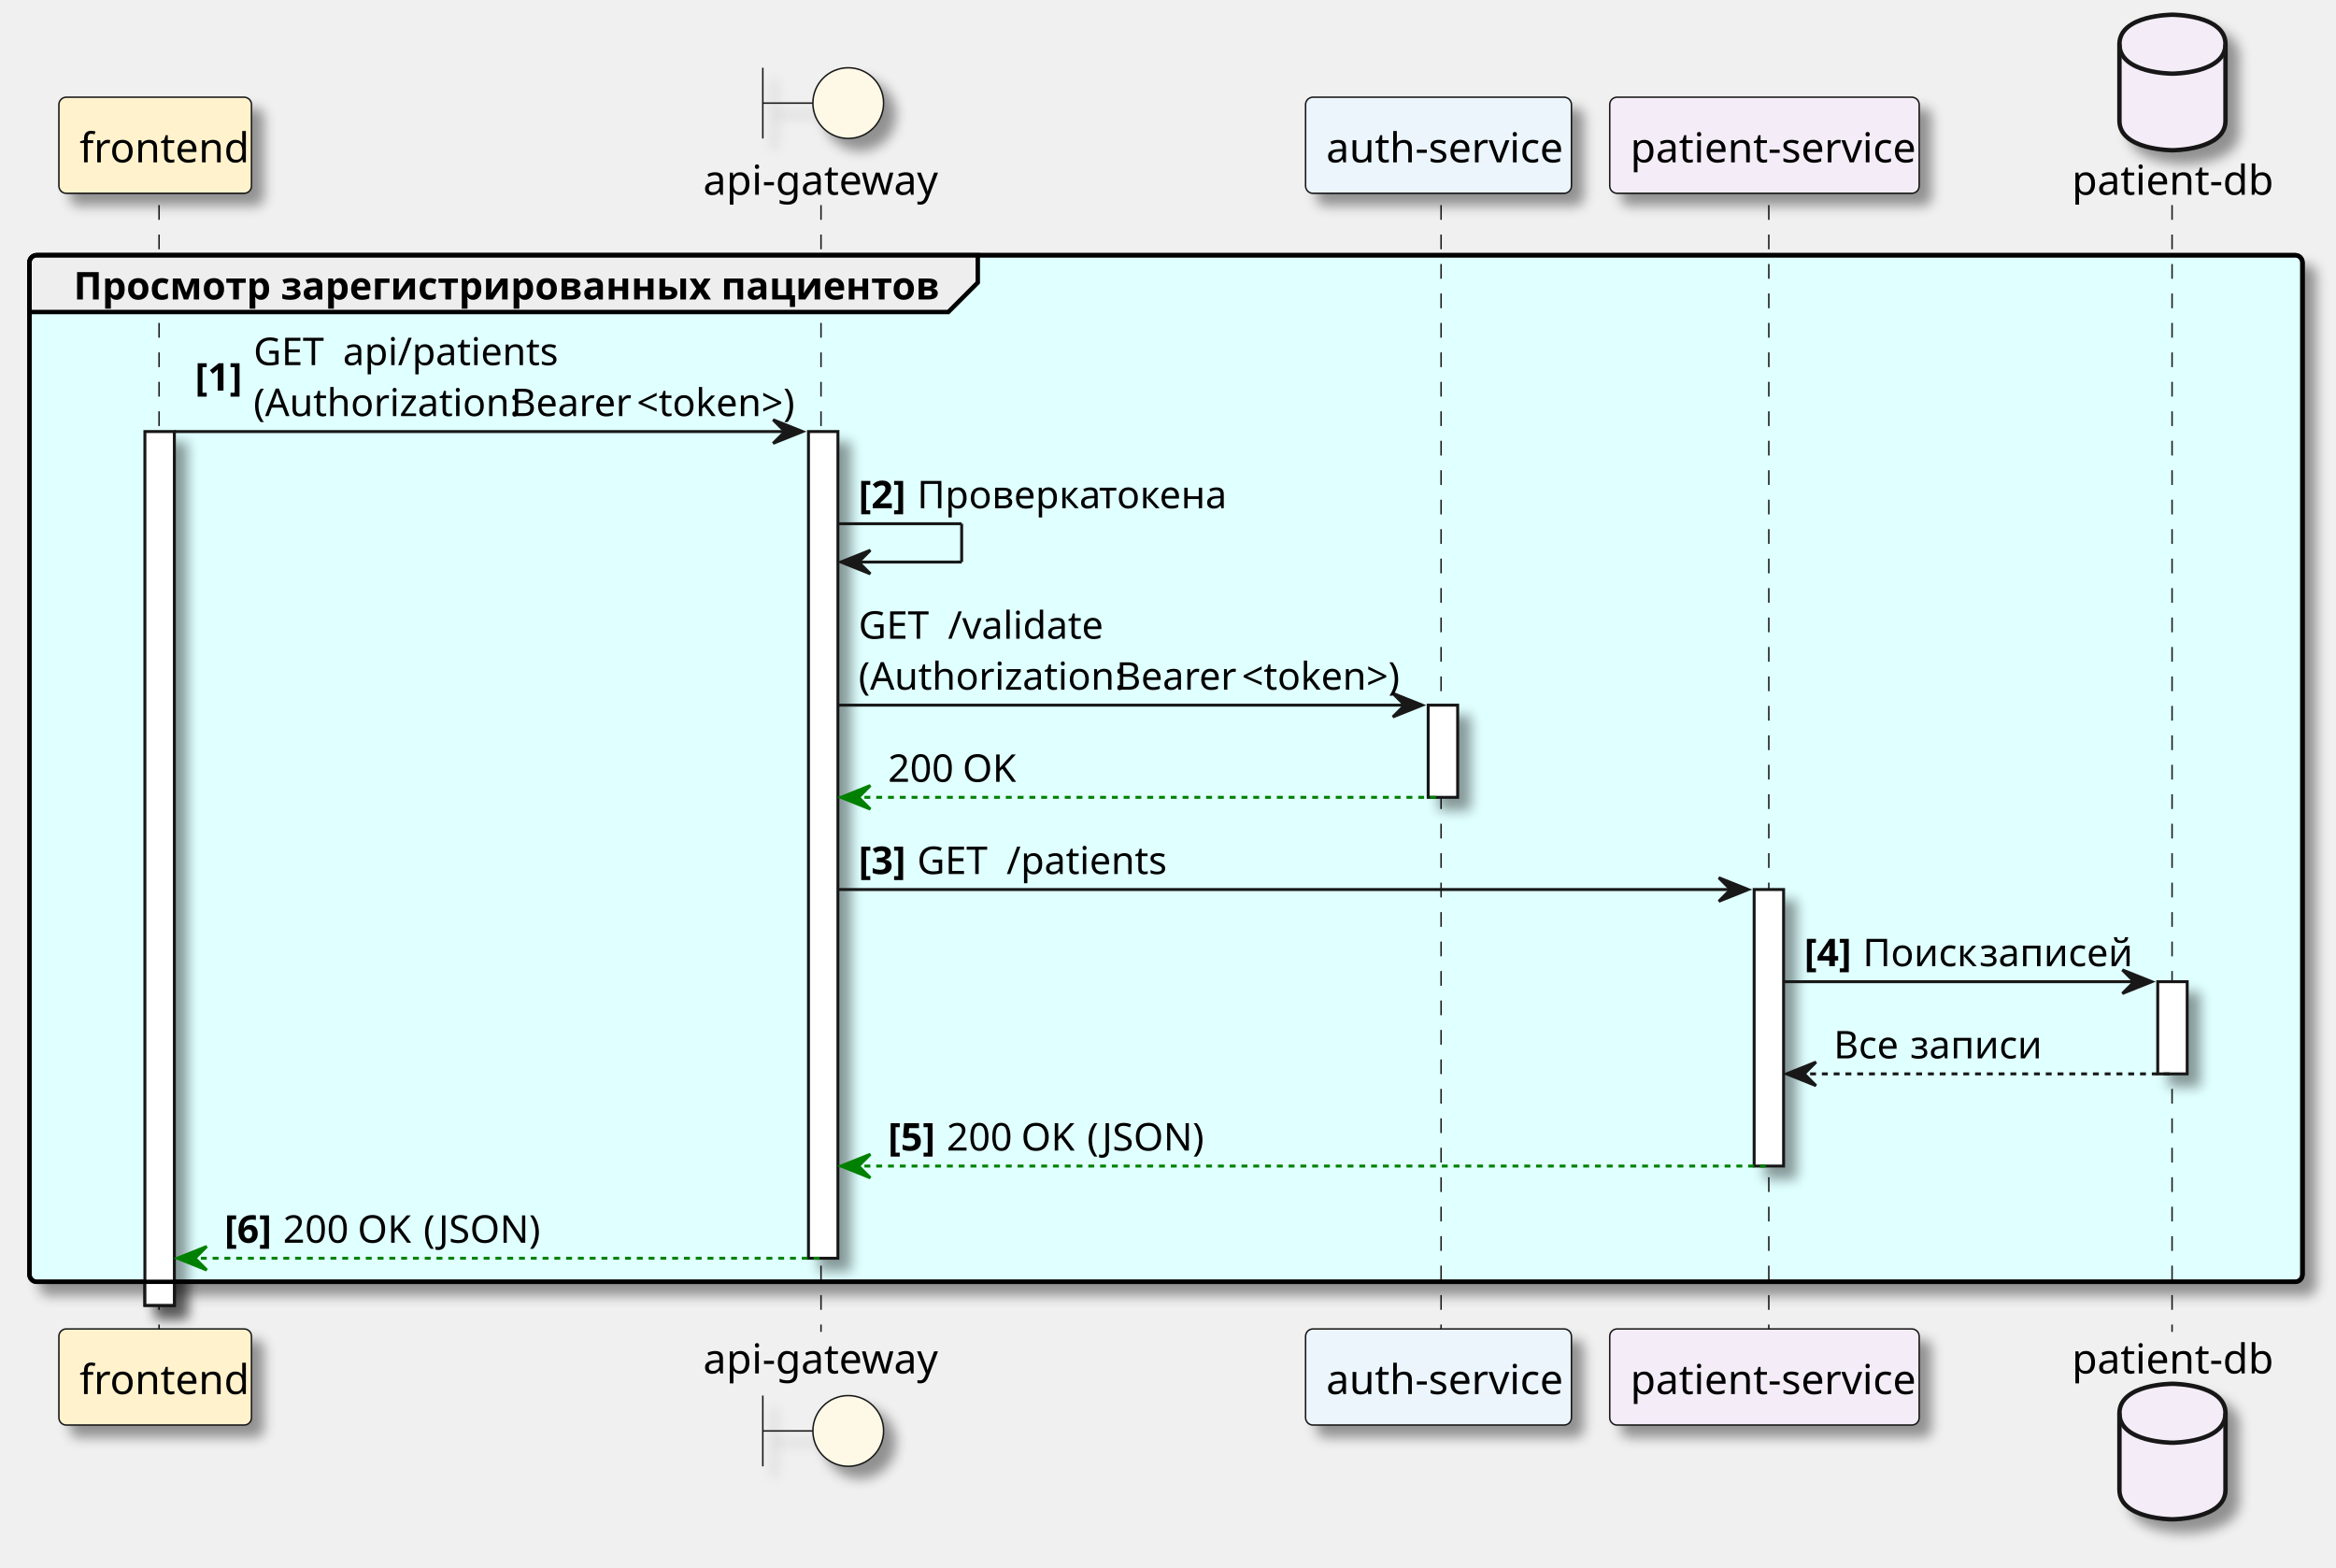
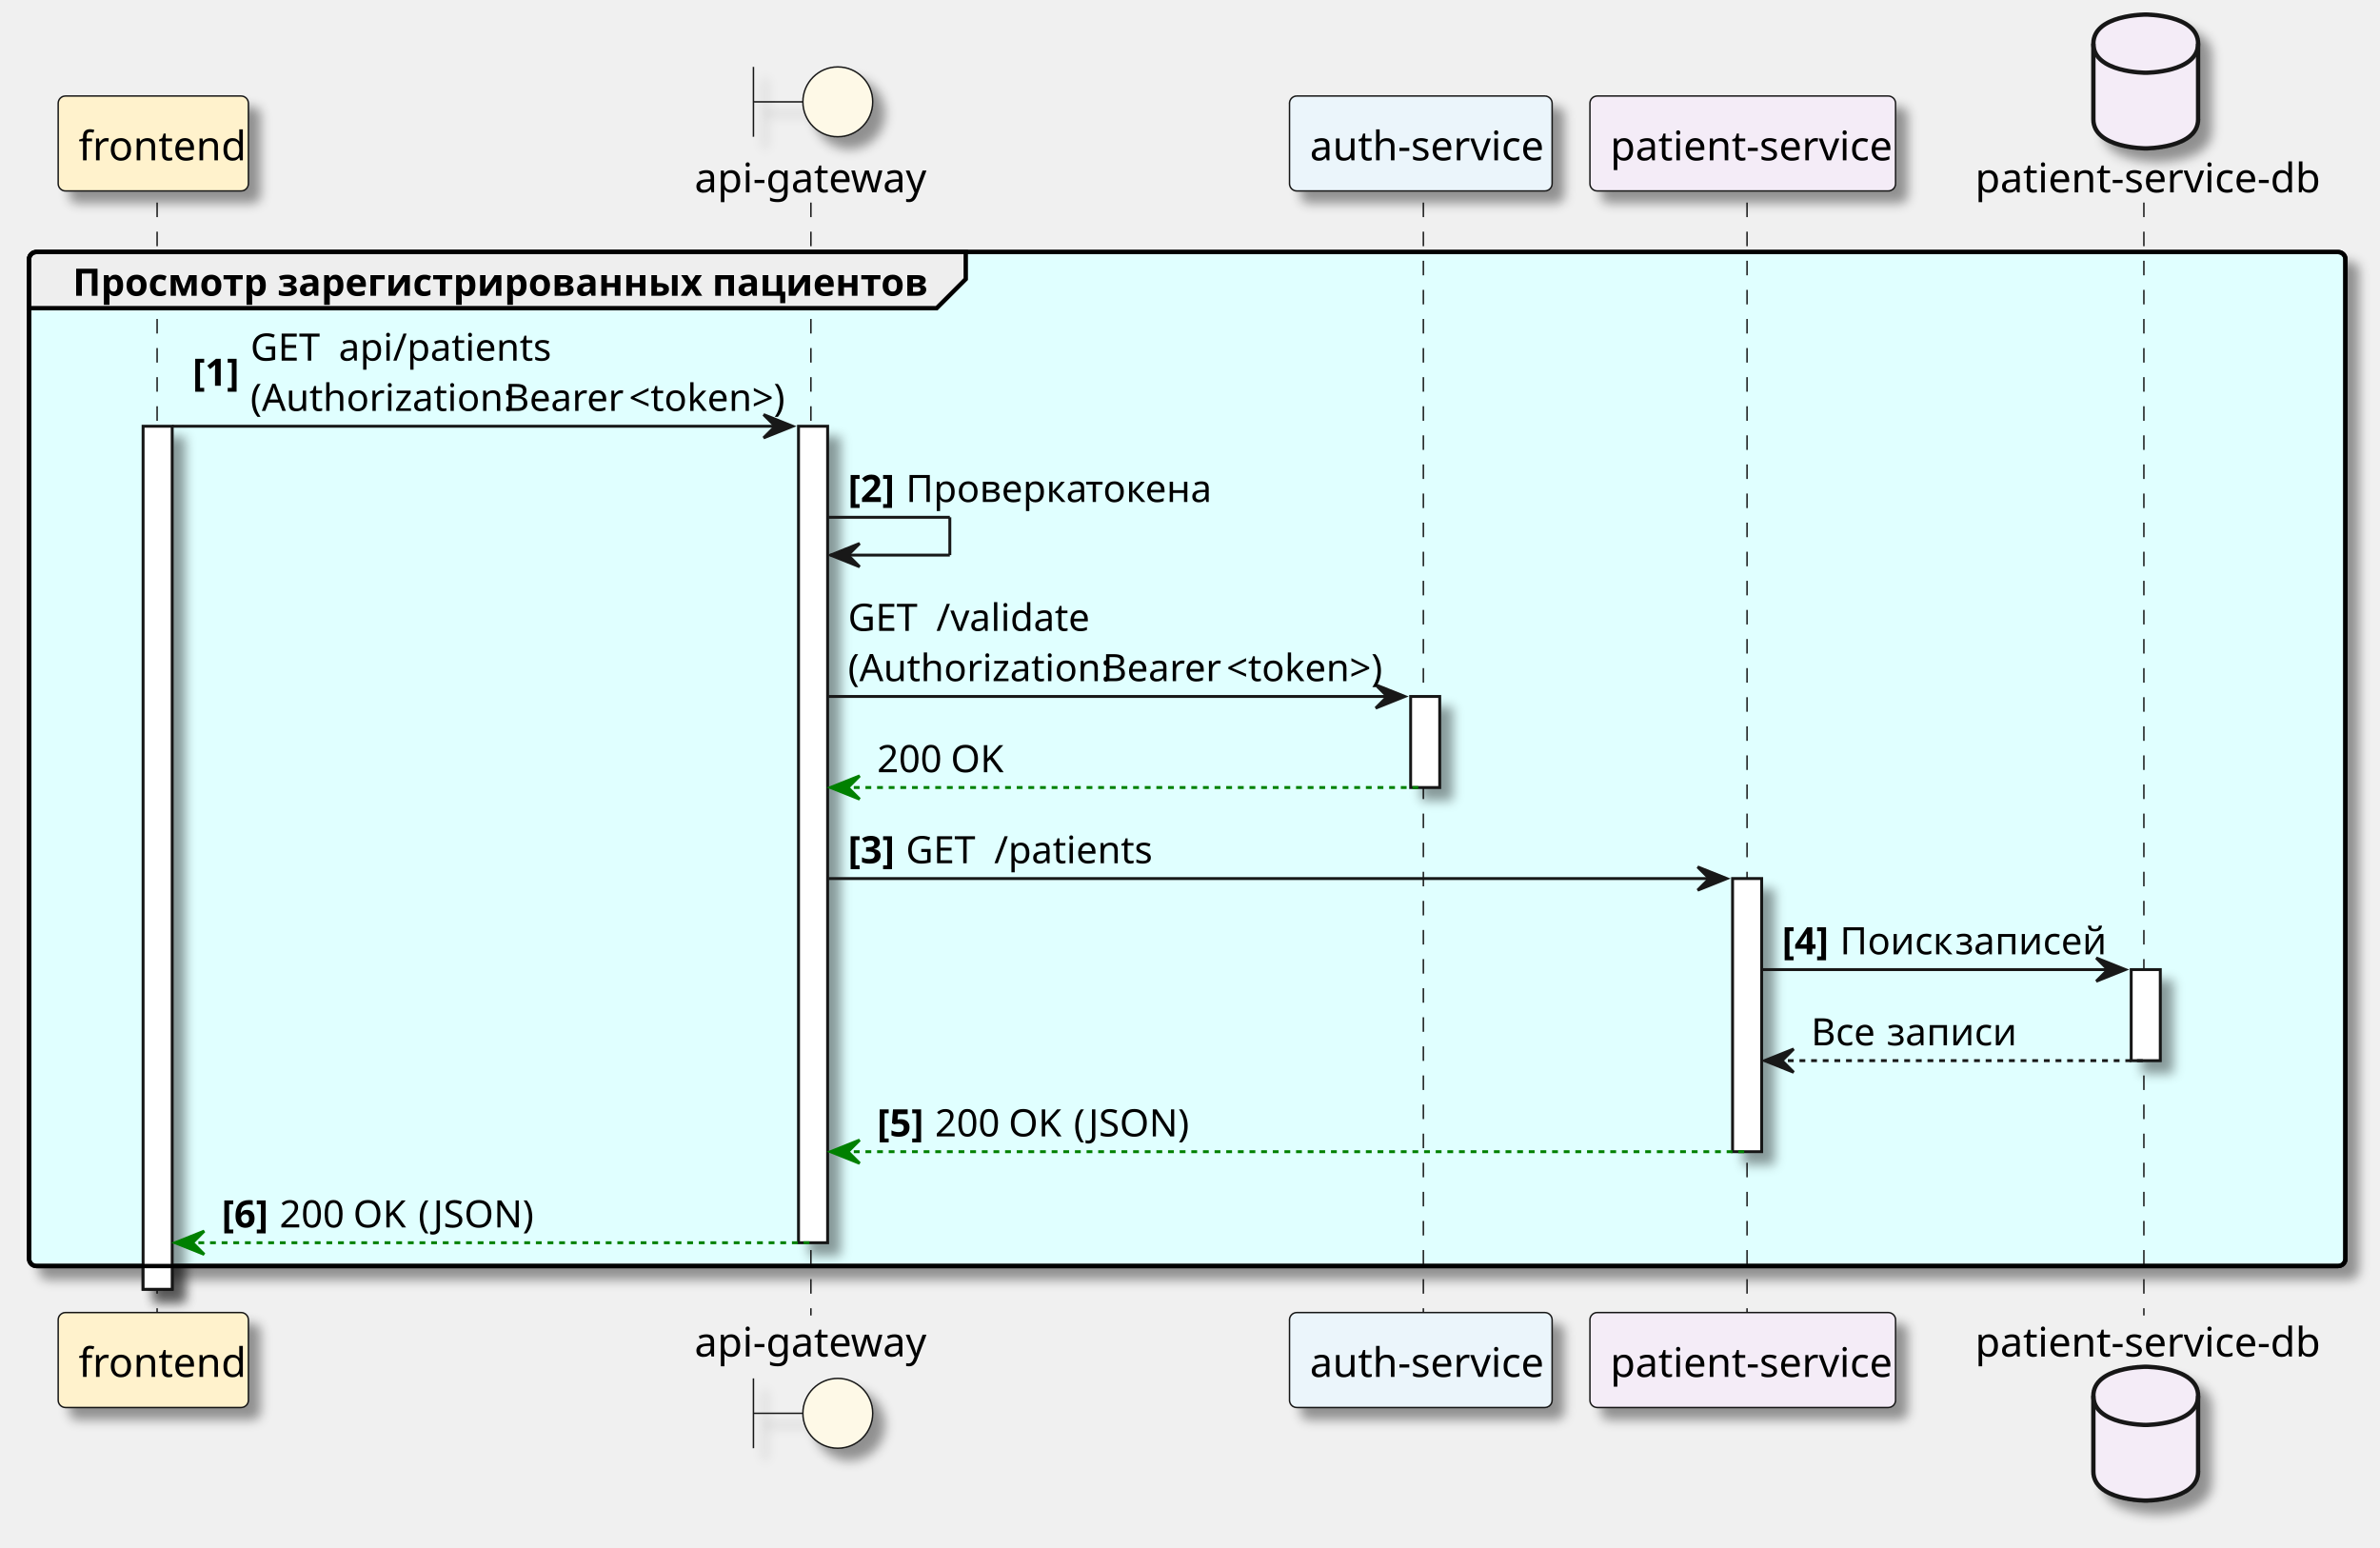
- <svg xmlns="http://www.w3.org/2000/svg" contentStyleType="text/css" height="532px" preserveAspectRatio="none" style="width:793px;height:532px;background:#FFFFFF;" version="1.1" viewBox="0 0 793 532" width="793px" zoomAndPan="magnify">
+ <svg xmlns="http://www.w3.org/2000/svg" contentStyleType="text/css" height="532px" preserveAspectRatio="none" style="width:818px;height:532px;background:#FFFFFF;" version="1.1" viewBox="0 0 818 532" width="818px" zoomAndPan="magnify">
  <defs>
-     <filter height="300%" id="f7s1x7kcwpsto" width="300%" x="-1" y="-1">
+     <filter height="300%" id="f1uquuse3nt7wk" width="300%" x="-1" y="-1">
      <feGaussianBlur result="blurOut" stdDeviation="2.0" />
      <feColorMatrix in="blurOut" result="blurOut2" type="matrix" values="0 0 0 0 0 0 0 0 0 0 0 0 0 0 0 0 0 0 .4 0" />
      <feOffset dx="4.0" dy="4.0" in="blurOut2" result="blurOut3" />
      <feBlend in="SourceGraphic" in2="blurOut3" mode="normal" />
    </filter>
  </defs>
  <g>
-     <rect fill="#FFFFFF" filter="url(#f7s1x7kcwpsto)" height="296.619" style="stroke:#181818;stroke-width:1.0;" width="10" x="49.186" y="146.494" />
-     <rect fill="#FFFFFF" filter="url(#f7s1x7kcwpsto)" height="280.619" style="stroke:#181818;stroke-width:1.0;" width="10" x="274.452" y="146.494" />
-     <rect fill="#FFFFFF" filter="url(#f7s1x7kcwpsto)" height="31.291" style="stroke:#181818;stroke-width:1.0;" width="10" x="484.83" y="239.367" />
-     <rect fill="#FFFFFF" filter="url(#f7s1x7kcwpsto)" height="93.873" style="stroke:#181818;stroke-width:1.0;" width="10" x="595.478" y="301.949" />
-     <rect fill="#FFFFFF" filter="url(#f7s1x7kcwpsto)" height="31.291" style="stroke:#181818;stroke-width:1.0;" width="10" x="732.484" y="333.24" />
-     <rect fill="#E0FFFF" filter="url(#f7s1x7kcwpsto)" height="348.492" rx="2.5" ry="2.5" style="stroke:#000000;stroke-width:1.5;" width="771.619" x="10" y="86.621" />
+     <rect fill="#FFFFFF" filter="url(#f1uquuse3nt7wk)" height="296.619" style="stroke:#181818;stroke-width:1.0;" width="10" x="49.186" y="146.494" />
+     <rect fill="#FFFFFF" filter="url(#f1uquuse3nt7wk)" height="280.619" style="stroke:#181818;stroke-width:1.0;" width="10" x="274.452" y="146.494" />
+     <rect fill="#FFFFFF" filter="url(#f1uquuse3nt7wk)" height="31.291" style="stroke:#181818;stroke-width:1.0;" width="10" x="484.83" y="239.367" />
+     <rect fill="#FFFFFF" filter="url(#f1uquuse3nt7wk)" height="93.873" style="stroke:#181818;stroke-width:1.0;" width="10" x="595.478" y="301.949" />
+     <rect fill="#FFFFFF" filter="url(#f1uquuse3nt7wk)" height="31.291" style="stroke:#181818;stroke-width:1.0;" width="10" x="732.484" y="333.24" />
+     <rect fill="#E0FFFF" filter="url(#f1uquuse3nt7wk)" height="348.492" rx="2.5" ry="2.5" style="stroke:#000000;stroke-width:1.5;" width="796.122" x="10" y="86.621" />
    <line style="stroke:#181818;stroke-width:0.5;stroke-dasharray:5.0,5.0;" x1="54" x2="54" y1="69.621" y2="452.113" />
    <line style="stroke:#181818;stroke-width:0.5;stroke-dasharray:5.0,5.0;" x1="278.707" x2="278.707" y1="69.621" y2="452.113" />
    <line style="stroke:#181818;stroke-width:0.5;stroke-dasharray:5.0,5.0;" x1="489.203" x2="489.203" y1="69.621" y2="452.113" />
    <line style="stroke:#181818;stroke-width:0.5;stroke-dasharray:5.0,5.0;" x1="600.457" x2="600.457" y1="69.621" y2="452.113" />
-     <line style="stroke:#181818;stroke-width:0.5;stroke-dasharray:5.0,5.0;" x1="737.35" x2="737.35" y1="69.621" y2="452.113" />
-     <rect fill="#FFF2CC" filter="url(#f7s1x7kcwpsto)" height="32.621" rx="2.5" ry="2.5" style="stroke:#181818;stroke-width:0.5;" width="65.372" x="20" y="33" />
+     <line style="stroke:#181818;stroke-width:0.5;stroke-dasharray:5.0,5.0;" x1="736.847" x2="736.847" y1="69.621" y2="452.113" />
+     <rect fill="#FFF2CC" filter="url(#f1uquuse3nt7wk)" height="32.621" rx="2.5" ry="2.5" style="stroke:#181818;stroke-width:0.5;" width="65.372" x="20" y="33" />
    <text fill="#000000" font-family="sans-serif" font-size="14" lengthAdjust="spacing" textLength="51.372" x="27" y="55.107">frontend</text>
-     <rect fill="#FFF2CC" filter="url(#f7s1x7kcwpsto)" height="32.621" rx="2.5" ry="2.5" style="stroke:#181818;stroke-width:0.5;" width="65.372" x="20" y="451.113" />
+     <rect fill="#FFF2CC" filter="url(#f1uquuse3nt7wk)" height="32.621" rx="2.5" ry="2.5" style="stroke:#181818;stroke-width:0.5;" width="65.372" x="20" y="451.113" />
    <text fill="#000000" font-family="sans-serif" font-size="14" lengthAdjust="spacing" textLength="51.372" x="27" y="473.221">frontend</text>
    <text fill="#000000" font-family="sans-serif" font-size="14" lengthAdjust="spacing" textLength="75.489" x="238.708" y="66.107">api-gateway</text>
-     <path d="M258.952,23 L258.952,47 M258.952,35 L275.952,35 " fill="none" filter="url(#f7s1x7kcwpsto)" style="stroke:#181818;stroke-width:0.5;" />
-     <ellipse cx="287.952" cy="35" fill="#FEF9E7" filter="url(#f7s1x7kcwpsto)" rx="12" ry="12" style="stroke:#181818;stroke-width:0.5;" />
+     <path d="M258.952,23 L258.952,47 M258.952,35 L275.952,35 " fill="none" filter="url(#f1uquuse3nt7wk)" style="stroke:#181818;stroke-width:0.5;" />
+     <ellipse cx="287.952" cy="35" fill="#FEF9E7" filter="url(#f1uquuse3nt7wk)" rx="12" ry="12" style="stroke:#181818;stroke-width:0.5;" />
    <text fill="#000000" font-family="sans-serif" font-size="14" lengthAdjust="spacing" textLength="75.489" x="238.708" y="466.221">api-gateway</text>
-     <path d="M258.952,473.734 L258.952,497.734 M258.952,485.734 L275.952,485.734 " fill="none" filter="url(#f7s1x7kcwpsto)" style="stroke:#181818;stroke-width:0.5;" />
-     <ellipse cx="287.952" cy="485.734" fill="#FEF9E7" filter="url(#f7s1x7kcwpsto)" rx="12" ry="12" style="stroke:#181818;stroke-width:0.5;" />
-     <rect fill="#EBF5FB" filter="url(#f7s1x7kcwpsto)" height="32.621" rx="2.5" ry="2.5" style="stroke:#181818;stroke-width:0.5;" width="90.255" x="443.203" y="33" />
+     <path d="M258.952,473.734 L258.952,497.734 M258.952,485.734 L275.952,485.734 " fill="none" filter="url(#f1uquuse3nt7wk)" style="stroke:#181818;stroke-width:0.5;" />
+     <ellipse cx="287.952" cy="485.734" fill="#FEF9E7" filter="url(#f1uquuse3nt7wk)" rx="12" ry="12" style="stroke:#181818;stroke-width:0.5;" />
+     <rect fill="#EBF5FB" filter="url(#f1uquuse3nt7wk)" height="32.621" rx="2.5" ry="2.5" style="stroke:#181818;stroke-width:0.5;" width="90.255" x="443.203" y="33" />
    <text fill="#000000" font-family="sans-serif" font-size="14" lengthAdjust="spacing" textLength="76.255" x="450.203" y="55.107">auth-service</text>
-     <rect fill="#EBF5FB" filter="url(#f7s1x7kcwpsto)" height="32.621" rx="2.5" ry="2.5" style="stroke:#181818;stroke-width:0.5;" width="90.255" x="443.203" y="451.113" />
+     <rect fill="#EBF5FB" filter="url(#f1uquuse3nt7wk)" height="32.621" rx="2.5" ry="2.5" style="stroke:#181818;stroke-width:0.5;" width="90.255" x="443.203" y="451.113" />
    <text fill="#000000" font-family="sans-serif" font-size="14" lengthAdjust="spacing" textLength="76.255" x="450.203" y="473.221">auth-service</text>
-     <rect fill="#F4ECF7" filter="url(#f7s1x7kcwpsto)" height="32.621" rx="2.5" ry="2.5" style="stroke:#181818;stroke-width:0.5;" width="105.041" x="546.457" y="33" />
+     <rect fill="#F4ECF7" filter="url(#f1uquuse3nt7wk)" height="32.621" rx="2.5" ry="2.5" style="stroke:#181818;stroke-width:0.5;" width="105.041" x="546.457" y="33" />
    <text fill="#000000" font-family="sans-serif" font-size="14" lengthAdjust="spacing" textLength="91.041" x="553.457" y="55.107">patient-service</text>
-     <rect fill="#F4ECF7" filter="url(#f7s1x7kcwpsto)" height="32.621" rx="2.5" ry="2.5" style="stroke:#181818;stroke-width:0.5;" width="105.041" x="546.457" y="451.113" />
+     <rect fill="#F4ECF7" filter="url(#f1uquuse3nt7wk)" height="32.621" rx="2.5" ry="2.5" style="stroke:#181818;stroke-width:0.5;" width="105.041" x="546.457" y="451.113" />
    <text fill="#000000" font-family="sans-serif" font-size="14" lengthAdjust="spacing" textLength="91.041" x="553.457" y="473.221">patient-service</text>
-     <text fill="#000000" font-family="sans-serif" font-size="14" lengthAdjust="spacing" textLength="62.269" x="703.35" y="66.107">patient-db</text>
-     <path d="M719.484,15 C719.484,5 737.484,5 737.484,5 C737.484,5 755.484,5 755.484,15 L755.484,41 C755.484,51 737.484,51 737.484,51 C737.484,51 719.484,51 719.484,41 L719.484,15 " fill="#F4ECF7" filter="url(#f7s1x7kcwpsto)" style="stroke:#181818;stroke-width:1.5;" />
+     <text fill="#000000" font-family="sans-serif" font-size="14" lengthAdjust="spacing" textLength="111.275" x="678.847" y="66.107">patient-service-db</text>
+     <path d="M719.484,15 C719.484,5 737.484,5 737.484,5 C737.484,5 755.484,5 755.484,15 L755.484,41 C755.484,51 737.484,51 737.484,51 C737.484,51 719.484,51 719.484,41 L719.484,15 " fill="#F4ECF7" filter="url(#f1uquuse3nt7wk)" style="stroke:#181818;stroke-width:1.5;" />
    <path d="M719.484,15 C719.484,25 737.484,25 737.484,25 C737.484,25 755.484,25 755.484,15 " fill="none" style="stroke:#181818;stroke-width:1.5;" />
-     <text fill="#000000" font-family="sans-serif" font-size="14" lengthAdjust="spacing" textLength="62.269" x="703.35" y="466.221">patient-db</text>
-     <path d="M719.484,479.734 C719.484,469.734 737.484,469.734 737.484,469.734 C737.484,469.734 755.484,469.734 755.484,479.734 L755.484,505.734 C755.484,515.734 737.484,515.734 737.484,515.734 C737.484,515.734 719.484,515.734 719.484,505.734 L719.484,479.734 " fill="#F4ECF7" filter="url(#f7s1x7kcwpsto)" style="stroke:#181818;stroke-width:1.5;" />
+     <text fill="#000000" font-family="sans-serif" font-size="14" lengthAdjust="spacing" textLength="111.275" x="678.847" y="466.221">patient-service-db</text>
+     <path d="M719.484,479.734 C719.484,469.734 737.484,469.734 737.484,469.734 C737.484,469.734 755.484,469.734 755.484,479.734 L755.484,505.734 C755.484,515.734 737.484,515.734 737.484,515.734 C737.484,515.734 719.484,515.734 719.484,505.734 L719.484,479.734 " fill="#F4ECF7" filter="url(#f1uquuse3nt7wk)" style="stroke:#181818;stroke-width:1.5;" />
    <path d="M719.484,479.734 C719.484,489.734 737.484,489.734 737.484,489.734 C737.484,489.734 755.484,489.734 755.484,479.734 " fill="none" style="stroke:#181818;stroke-width:1.5;" />
-     <rect fill="#FFFFFF" filter="url(#f7s1x7kcwpsto)" height="296.619" style="stroke:#181818;stroke-width:1.0;" width="10" x="49.186" y="146.494" />
-     <rect fill="#FFFFFF" filter="url(#f7s1x7kcwpsto)" height="280.619" style="stroke:#181818;stroke-width:1.0;" width="10" x="274.452" y="146.494" />
-     <rect fill="#FFFFFF" filter="url(#f7s1x7kcwpsto)" height="31.291" style="stroke:#181818;stroke-width:1.0;" width="10" x="484.83" y="239.367" />
-     <rect fill="#FFFFFF" filter="url(#f7s1x7kcwpsto)" height="93.873" style="stroke:#181818;stroke-width:1.0;" width="10" x="595.478" y="301.949" />
-     <rect fill="#FFFFFF" filter="url(#f7s1x7kcwpsto)" height="31.291" style="stroke:#181818;stroke-width:1.0;" width="10" x="732.484" y="333.24" />
+     <rect fill="#FFFFFF" filter="url(#f1uquuse3nt7wk)" height="296.619" style="stroke:#181818;stroke-width:1.0;" width="10" x="49.186" y="146.494" />
+     <rect fill="#FFFFFF" filter="url(#f1uquuse3nt7wk)" height="280.619" style="stroke:#181818;stroke-width:1.0;" width="10" x="274.452" y="146.494" />
+     <rect fill="#FFFFFF" filter="url(#f1uquuse3nt7wk)" height="31.291" style="stroke:#181818;stroke-width:1.0;" width="10" x="484.83" y="239.367" />
+     <rect fill="#FFFFFF" filter="url(#f1uquuse3nt7wk)" height="93.873" style="stroke:#181818;stroke-width:1.0;" width="10" x="595.478" y="301.949" />
+     <rect fill="#FFFFFF" filter="url(#f1uquuse3nt7wk)" height="31.291" style="stroke:#181818;stroke-width:1.0;" width="10" x="732.484" y="333.24" />
    <path d="M12.5,86.621 L331.929,86.621 L331.929,95.912 L321.929,105.912 L10,105.912 L10,89.121 A2.5,2.5 0 0 1 12.5,86.621 " fill="#EEEEEE" style="stroke:#000000;stroke-width:1.5;" />
-     <rect fill="none" height="348.492" rx="2.5" ry="2.5" style="stroke:#000000;stroke-width:1.5;" width="771.619" x="10" y="86.621" />
+     <rect fill="none" height="348.492" rx="2.5" ry="2.5" style="stroke:#000000;stroke-width:1.5;" width="796.122" x="10" y="86.621" />
    <text fill="#000000" font-family="sans-serif" font-size="13" font-weight="bold" lengthAdjust="spacing" textLength="276.929" x="25" y="101.649">Просмотр зарегистрированных пациентов</text>
    <polygon fill="#181818" points="262.452,142.494,272.452,146.494,262.452,150.494,266.452,146.494" style="stroke:#181818;stroke-width:1.0;" />
    <line style="stroke:#181818;stroke-width:1.0;" x1="59.186" x2="268.452" y1="146.494" y2="146.494" />
    <text fill="#000000" font-family="sans-serif" font-size="13" font-weight="bold" lengthAdjust="spacing" textLength="15.888" x="66.186" y="132.586">[1]</text>
    <text fill="#000000" font-family="sans-serif" font-size="13" lengthAdjust="spacing" textLength="26.724" x="86.074" y="123.94">GET</text>
    <text fill="#000000" font-family="sans-serif" font-size="13" lengthAdjust="spacing" textLength="3.612" x="112.798" y="123.94"> </text>
    <text fill="#000000" font-family="sans-serif" font-size="13" lengthAdjust="spacing" textLength="66.492" x="116.41" y="123.94">api/patients</text>
    <text fill="#000000" font-family="sans-serif" font-size="13" lengthAdjust="spacing" textLength="83.821" x="86.074" y="141.231">(Authorization:</text>
    <text fill="#000000" font-family="sans-serif" font-size="13" lengthAdjust="spacing" textLength="3.612" x="169.895" y="141.231"> </text>
    <text fill="#000000" font-family="sans-serif" font-size="13" lengthAdjust="spacing" textLength="39.019" x="173.507" y="141.231">Bearer</text>
    <text fill="#000000" font-family="sans-serif" font-size="13" lengthAdjust="spacing" textLength="3.612" x="212.526" y="141.231"> </text>
    <text fill="#000000" font-family="sans-serif" font-size="13" lengthAdjust="spacing" textLength="51.315" x="216.138" y="141.231">&lt;token&gt;)</text>
    <line style="stroke:#181818;stroke-width:1.0;" x1="284.452" x2="326.452" y1="177.785" y2="177.785" />
    <line style="stroke:#181818;stroke-width:1.0;" x1="326.452" x2="326.452" y1="177.785" y2="190.785" />
    <line style="stroke:#181818;stroke-width:1.0;" x1="285.452" x2="326.452" y1="190.785" y2="190.785" />
    <polygon fill="#181818" points="295.452,186.785,285.452,190.785,295.452,194.785,291.452,190.785" style="stroke:#181818;stroke-width:1.0;" />
    <text fill="#000000" font-family="sans-serif" font-size="13" font-weight="bold" lengthAdjust="spacing" textLength="15.888" x="291.452" y="172.523">[2]</text>
    <text fill="#000000" font-family="sans-serif" font-size="13" lengthAdjust="spacing" textLength="58.087" x="311.34" y="172.523">Проверка</text>
    <text fill="#000000" font-family="sans-serif" font-size="13" lengthAdjust="spacing" textLength="3.612" x="369.428" y="172.523"> </text>
    <text fill="#000000" font-family="sans-serif" font-size="13" lengthAdjust="spacing" textLength="40.511" x="373.04" y="172.523">токена</text>
    <polygon fill="#181818" points="472.83,235.367,482.83,239.367,472.83,243.367,476.83,239.367" style="stroke:#181818;stroke-width:1.0;" />
    <line style="stroke:#181818;stroke-width:1.0;" x1="284.452" x2="478.83" y1="239.367" y2="239.367" />
    <text fill="#000000" font-family="sans-serif" font-size="13" lengthAdjust="spacing" textLength="26.724" x="291.452" y="216.814">GET</text>
    <text fill="#000000" font-family="sans-serif" font-size="13" lengthAdjust="spacing" textLength="3.612" x="318.176" y="216.814"> </text>
    <text fill="#000000" font-family="sans-serif" font-size="13" lengthAdjust="spacing" textLength="48.42" x="321.788" y="216.814">/validate</text>
    <text fill="#000000" font-family="sans-serif" font-size="13" lengthAdjust="spacing" textLength="83.821" x="291.452" y="234.105">(Authorization:</text>
    <text fill="#000000" font-family="sans-serif" font-size="13" lengthAdjust="spacing" textLength="3.612" x="375.273" y="234.105"> </text>
    <text fill="#000000" font-family="sans-serif" font-size="13" lengthAdjust="spacing" textLength="39.019" x="378.885" y="234.105">Bearer</text>
    <text fill="#000000" font-family="sans-serif" font-size="13" lengthAdjust="spacing" textLength="3.612" x="417.904" y="234.105"> </text>
    <text fill="#000000" font-family="sans-serif" font-size="13" lengthAdjust="spacing" textLength="51.315" x="421.516" y="234.105">&lt;token&gt;)</text>
    <polygon fill="#008000" points="295.452,266.658,285.452,270.658,295.452,274.658,291.452,270.658" style="stroke:#008000;stroke-width:1.0;" />
    <line style="stroke:#008000;stroke-width:1.0;stroke-dasharray:2.0,2.0;" x1="289.452" x2="488.83" y1="270.658" y2="270.658" />
    <text fill="#000000" font-family="sans-serif" font-size="13" lengthAdjust="spacing" textLength="21.69" x="301.452" y="265.396">200</text>
    <text fill="#000000" font-family="sans-serif" font-size="13" lengthAdjust="spacing" textLength="3.612" x="323.142" y="265.396"> </text>
    <text fill="#000000" font-family="sans-serif" font-size="13" lengthAdjust="spacing" textLength="18.783" x="326.754" y="265.396">OK</text>
    <polygon fill="#181818" points="583.478,297.949,593.478,301.949,583.478,305.949,587.478,301.949" style="stroke:#181818;stroke-width:1.0;" />
    <line style="stroke:#181818;stroke-width:1.0;" x1="284.452" x2="589.478" y1="301.949" y2="301.949" />
    <text fill="#000000" font-family="sans-serif" font-size="13" font-weight="bold" lengthAdjust="spacing" textLength="15.888" x="291.452" y="296.687">[3]</text>
    <text fill="#000000" font-family="sans-serif" font-size="13" lengthAdjust="spacing" textLength="26.724" x="311.34" y="296.687">GET</text>
    <text fill="#000000" font-family="sans-serif" font-size="13" lengthAdjust="spacing" textLength="3.612" x="338.064" y="296.687"> </text>
    <text fill="#000000" font-family="sans-serif" font-size="13" lengthAdjust="spacing" textLength="49.144" x="341.676" y="296.687">/patients</text>
    <polygon fill="#181818" points="720.484,329.24,730.484,333.24,720.484,337.24,724.484,333.24" style="stroke:#181818;stroke-width:1.0;" />
    <line style="stroke:#181818;stroke-width:1.0;" x1="605.478" x2="726.484" y1="333.24" y2="333.24" />
    <text fill="#000000" font-family="sans-serif" font-size="13" font-weight="bold" lengthAdjust="spacing" textLength="15.888" x="612.478" y="327.978">[4]</text>
    <text fill="#000000" font-family="sans-serif" font-size="13" lengthAdjust="spacing" textLength="36.023" x="632.366" y="327.978">Поиск</text>
    <text fill="#000000" font-family="sans-serif" font-size="13" lengthAdjust="spacing" textLength="3.612" x="668.389" y="327.978"> </text>
    <text fill="#000000" font-family="sans-serif" font-size="13" lengthAdjust="spacing" textLength="48.483" x="672.001" y="327.978">записей</text>
    <polygon fill="#181818" points="616.478,360.531,606.478,364.531,616.478,368.531,612.478,364.531" style="stroke:#181818;stroke-width:1.0;" />
    <line style="stroke:#181818;stroke-width:1.0;stroke-dasharray:2.0,2.0;" x1="610.478" x2="736.484" y1="364.531" y2="364.531" />
    <text fill="#000000" font-family="sans-serif" font-size="13" lengthAdjust="spacing" textLength="22.401" x="622.478" y="359.269">Все</text>
    <text fill="#000000" font-family="sans-serif" font-size="13" lengthAdjust="spacing" textLength="3.612" x="644.879" y="359.269"> </text>
    <text fill="#000000" font-family="sans-serif" font-size="13" lengthAdjust="spacing" textLength="41.253" x="648.491" y="359.269">записи</text>
    <polygon fill="#008000" points="295.452,391.822,285.452,395.822,295.452,399.822,291.452,395.822" style="stroke:#008000;stroke-width:1.0;" />
    <line style="stroke:#008000;stroke-width:1.0;stroke-dasharray:2.0,2.0;" x1="289.452" x2="599.478" y1="395.822" y2="395.822" />
    <text fill="#000000" font-family="sans-serif" font-size="13" font-weight="bold" lengthAdjust="spacing" textLength="15.888" x="301.452" y="390.56">[5]</text>
    <text fill="#000000" font-family="sans-serif" font-size="13" lengthAdjust="spacing" textLength="21.69" x="321.34" y="390.56">200</text>
    <text fill="#000000" font-family="sans-serif" font-size="13" lengthAdjust="spacing" textLength="3.612" x="343.03" y="390.56"> </text>
    <text fill="#000000" font-family="sans-serif" font-size="13" lengthAdjust="spacing" textLength="18.783" x="346.642" y="390.56">OK</text>
    <text fill="#000000" font-family="sans-serif" font-size="13" lengthAdjust="spacing" textLength="3.612" x="365.425" y="390.56"> </text>
    <text fill="#000000" font-family="sans-serif" font-size="13" lengthAdjust="spacing" textLength="43.329" x="369.037" y="390.56">(JSON)</text>
    <polygon fill="#008000" points="70.186,423.113,60.186,427.113,70.186,431.113,66.186,427.113" style="stroke:#008000;stroke-width:1.0;" />
    <line style="stroke:#008000;stroke-width:1.0;stroke-dasharray:2.0,2.0;" x1="64.186" x2="278.452" y1="427.113" y2="427.113" />
    <text fill="#000000" font-family="sans-serif" font-size="13" font-weight="bold" lengthAdjust="spacing" textLength="15.888" x="76.186" y="421.851">[6]</text>
    <text fill="#000000" font-family="sans-serif" font-size="13" lengthAdjust="spacing" textLength="21.69" x="96.074" y="421.851">200</text>
    <text fill="#000000" font-family="sans-serif" font-size="13" lengthAdjust="spacing" textLength="3.612" x="117.764" y="421.851"> </text>
    <text fill="#000000" font-family="sans-serif" font-size="13" lengthAdjust="spacing" textLength="18.783" x="121.376" y="421.851">OK</text>
    <text fill="#000000" font-family="sans-serif" font-size="13" lengthAdjust="spacing" textLength="3.612" x="140.159" y="421.851"> </text>
    <text fill="#000000" font-family="sans-serif" font-size="13" lengthAdjust="spacing" textLength="43.329" x="143.77" y="421.851">(JSON)</text>
  </g>
</svg>
